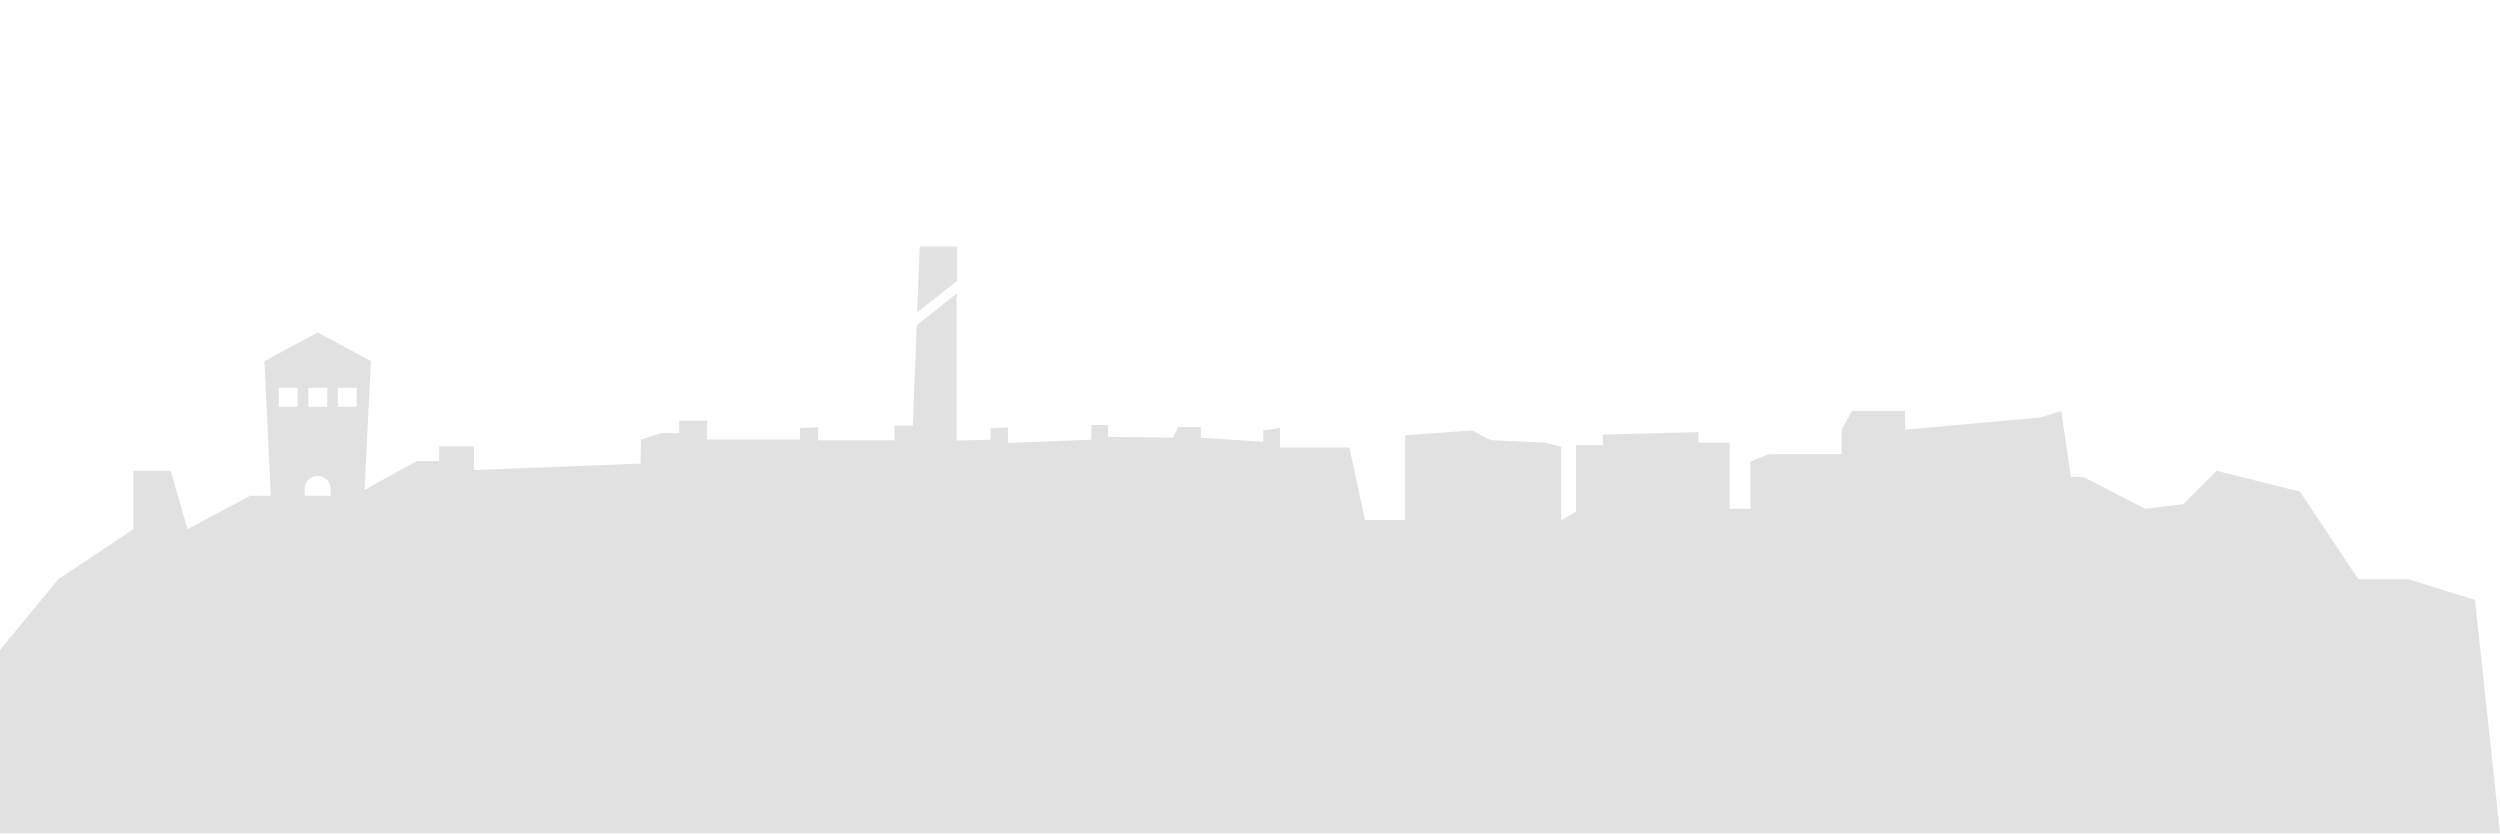
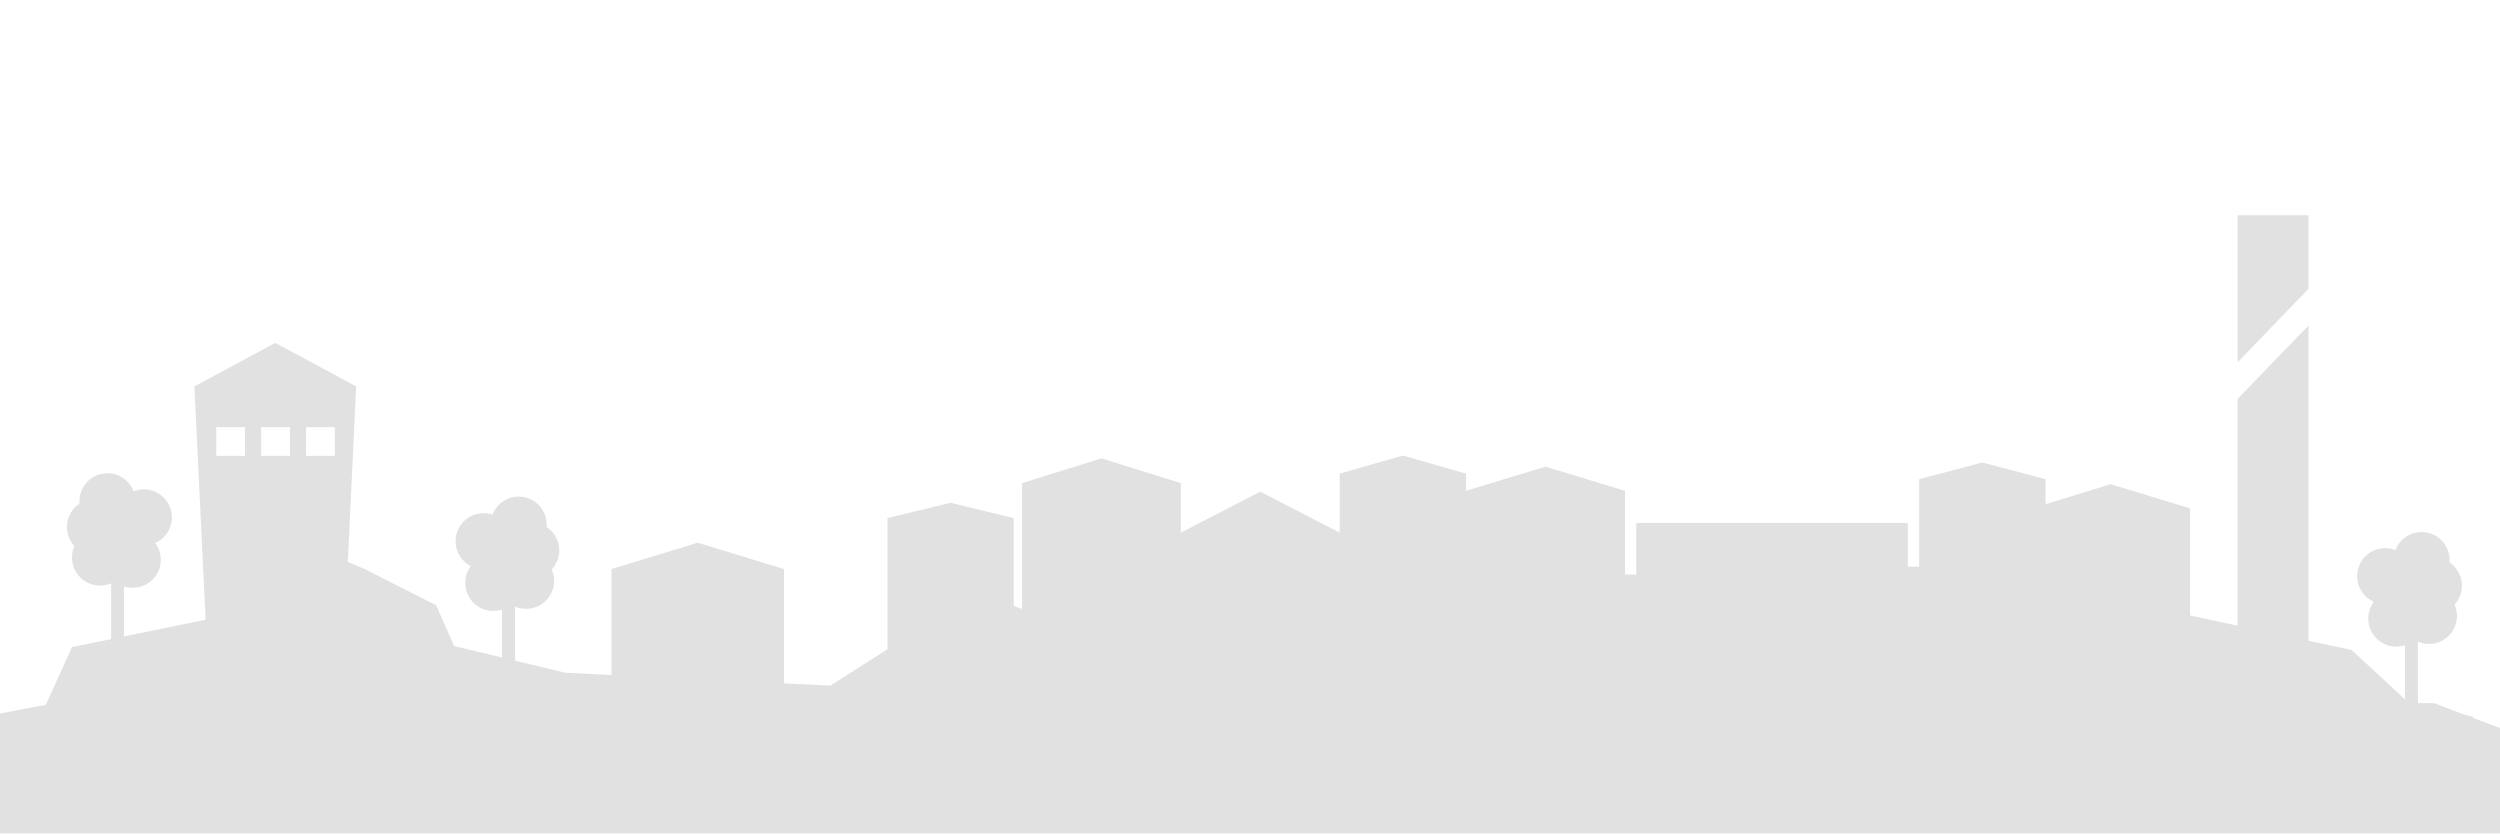
<svg xmlns="http://www.w3.org/2000/svg" viewBox="0 0 600 200">
  <defs>
    <style>.cls-1{opacity:0.12;}</style>
  </defs>
  <g id="desk">
-     <polygon class="cls-1" points="229.69 67.43 229.69 59.16 220.73 59.16 220.12 74.97 229.69 67.43" />
-     <path class="cls-1" d="M594,144l-16-5H566l-14-21-20-5-8,8-9.18,1.1L500,114.46h-3l-2.29-15.83-5,1.56-32.5,2.93V98.63H444.48l-2.5,4.49V109h-17.5l-4.37,1.76v11.33h-5V106.25h-7.5v-2.54l-22.92.59v2.54h-6.46v16l-3.54,2V107.23l-3.75-1-13.12-.59-4.58-2.34-16,1.17v20.32H327.6l-3.75-17.39H307.19v-4.69l-4,.59v2.74l-15-1v-2.54h-5.42l-1.25,2.54-15.62-.2V102h-4v3.52l-20,.78v-3.71l-4.17.2v2.74l-8.12.2V70.43L220,78.06l-.93,24.08h-4.37v3.52H196.35v-3.13l-4.37.2v2.74H169.69V101H163v2.93h-4.17l-5,1.56-.1,5.76-40,1.56v-5.67h-8.33v3.52H100l-12.49,6.91L89,86.66,76.23,79.79,63.46,86.66,65,119H60l-15,8-4-14H32v14L14,139,0,156v44H600ZM74,93.08h4.54v4.54H74Zm-2.55,4.54H66.91V93.08h4.54ZM79.35,119H73.11v-1.49a3.12,3.12,0,1,1,6.23,0Zm6.27-21.38H81.08V93.08h4.54Z" />
+     <g class="cls-1">
+       <polygon points="554.05 51.67 537.04 51.67 537.04 86.94 554.05 69.3 554.05 51.67" />
+       <path d="M593.58,172.31V172l-1.92-.41-7.48-2.84h-3.89V154a6.72,6.72,0,0,0,8.81-8.89A6.71,6.71,0,0,0,587.9,135c0-.22,0-.45,0-.68a6.72,6.72,0,0,0-13-2.3,6.73,6.73,0,0,0-5.18,12.42,6.72,6.72,0,0,0,7.48,10.41v13L564.4,156l-10.35-2.21V78.12L537,95.76v54.39l-11.38-2.43V122l-19.06-5.79L490.93,121V115l-15.16-4-15.16,4v21h-2.73V125.51H392.7v12.38H390v-20.1L370.91,112l-19.06,5.79v-4.12l-15.16-4.34-15.16,4.34v14.16L302.47,118l-19.06,9.83V115.95L264.36,110l-19.06,5.95v30.2l-2-.72V124.35l-15.16-3.69L213,124.35v31.46l-13.71,8.74L188.16,164V136.58l-20.7-6.33-20.7,6.33V162l-11.08-.54-12.08-2.89v-13a6.72,6.72,0,0,0,8.81-8.89,6.71,6.71,0,0,0-1.2-10.19c0-.22,0-.45,0-.68a6.72,6.72,0,0,0-13-2.3A6.73,6.73,0,0,0,113,135.88a6.72,6.72,0,0,0,7.48,10.41V157.8L109,155.05l-4.33-9.79-17.33-8.78-3.86-1.62,2-42.13L66.07,82.29,46.65,92.74l2.7,56-19.58,4v-12a6.72,6.72,0,0,0,7.48-10.41,6.73,6.73,0,0,0-5.18-12.42,6.72,6.72,0,0,0-13,2.3c0,.23,0,.45,0,.68a6.71,6.71,0,0,0-1.2,10.19A6.73,6.73,0,0,0,26.67,140v13.39l-9.38,1.9L11,169.14,0,171.25V200H600V174.74ZM73.46,102.51h6.9v6.9h-6.9Zm-10.78,0h6.9v6.9h-6.9Zm-10.78,0h6.9v6.9H51.9Z" />
+     </g>
  </g>
</svg>
